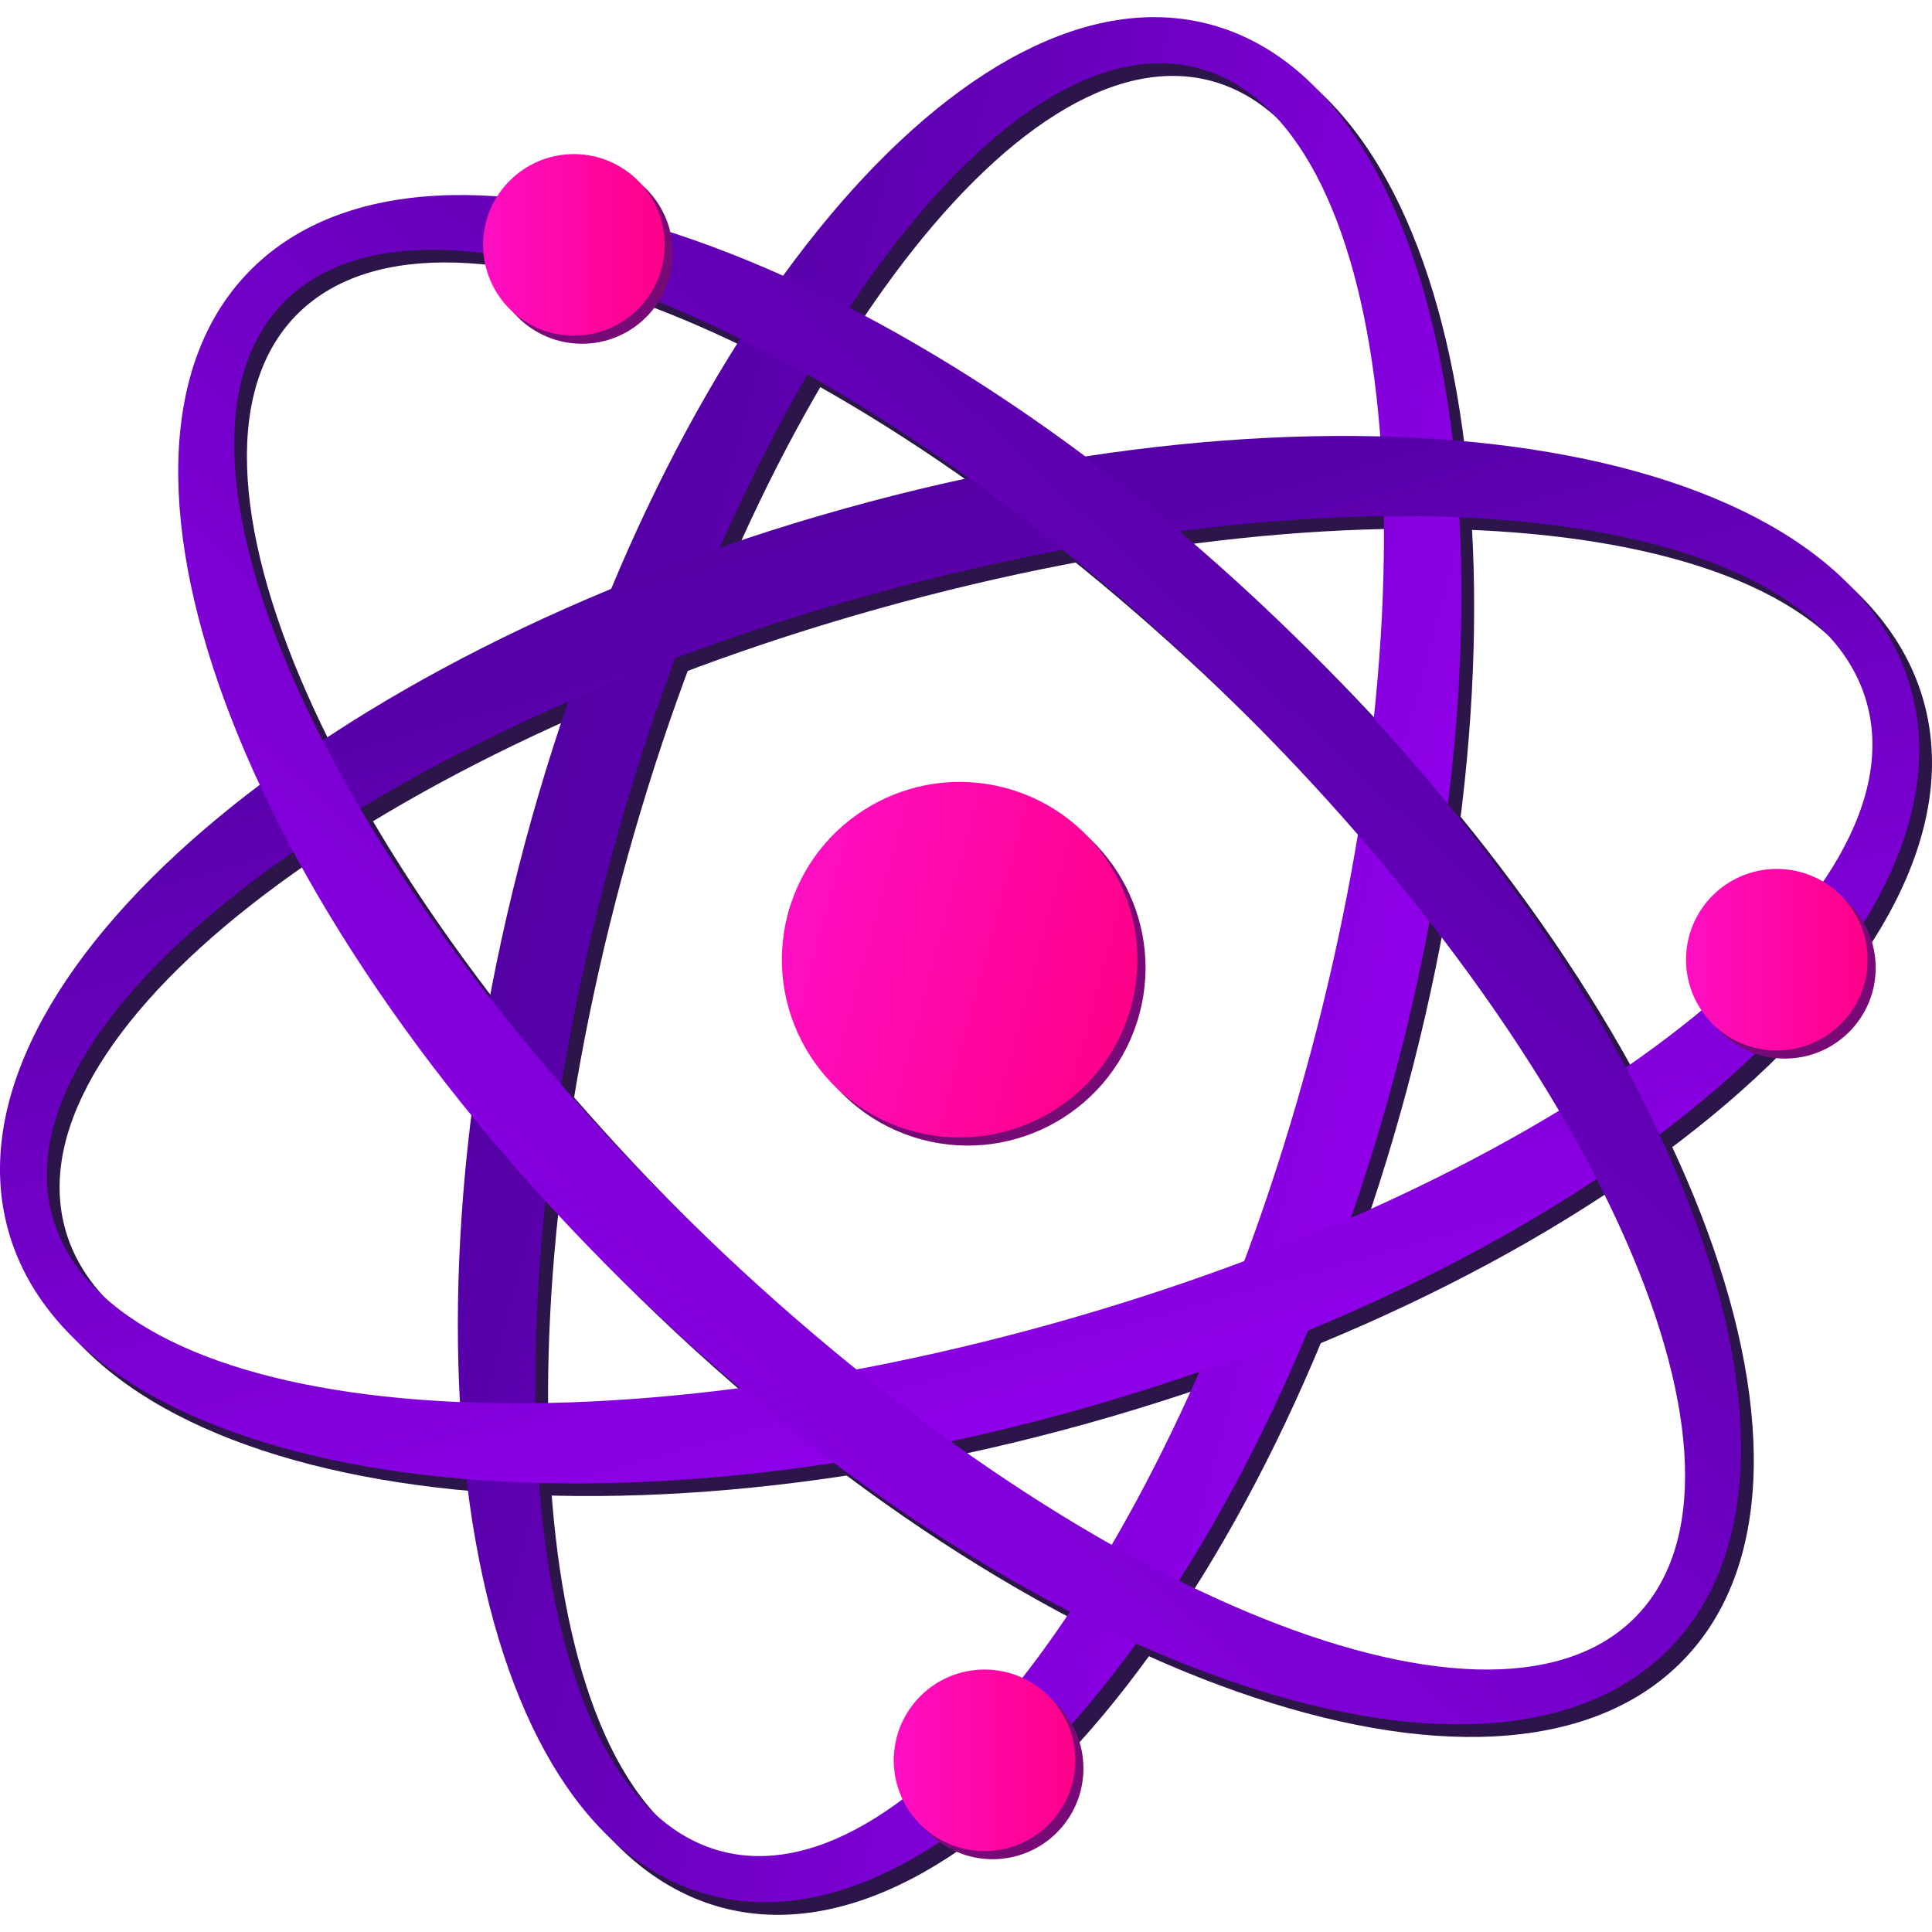
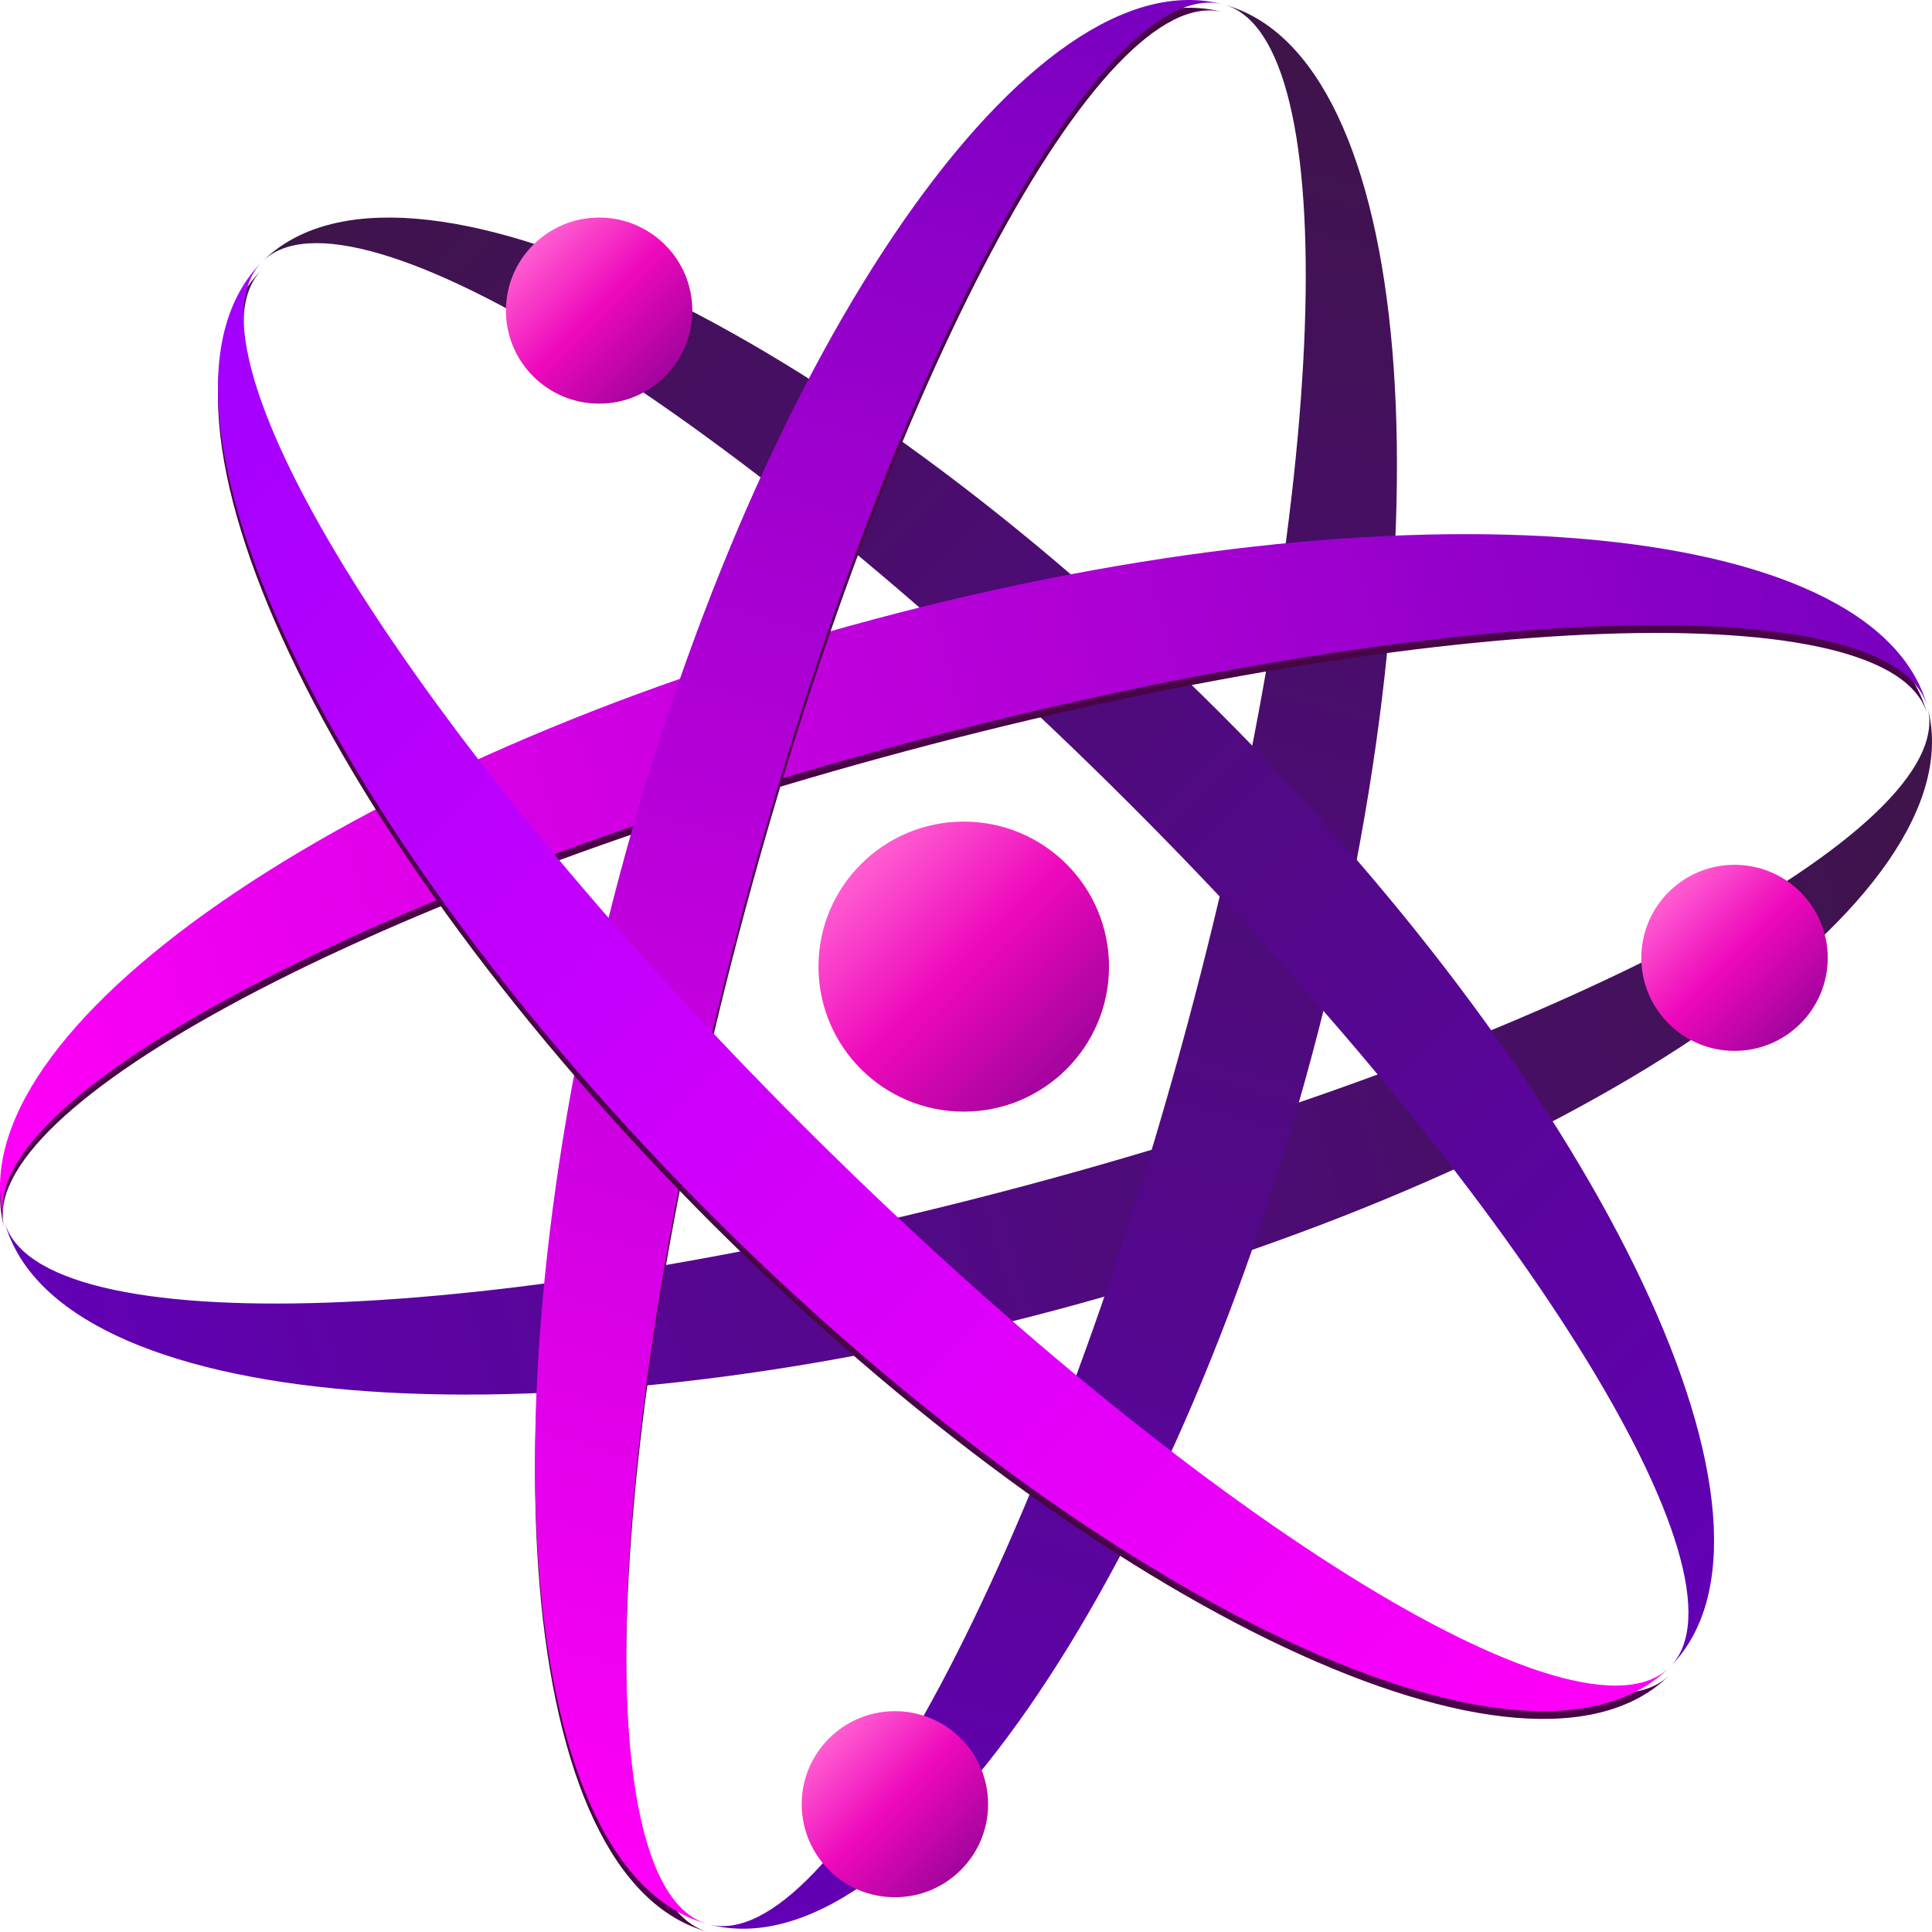
- <svg xmlns="http://www.w3.org/2000/svg" style="isolation:isolate" viewBox="0 0 512 512" width="512pt" height="512pt">
+ <svg xmlns="http://www.w3.org/2000/svg" style="isolation:isolate" viewBox="0 0 498 498" width="498pt" height="498pt">
  <defs>
-     <clipPath id="_clipPath_J7cae2L3bBxHa6kJAMHg46qjvU0e4QMe">
-       <rect width="512" height="512" />
+     <clipPath id="_clipPath_rzf5YGAekya7c8YxULJMaLhV5dkSuPKo">
+       <rect width="498" height="498" />
    </clipPath>
  </defs>
-   <g clip-path="url(#_clipPath_J7cae2L3bBxHa6kJAMHg46qjvU0e4QMe)">
-     <path d=" M 345.855 171.372 C 449.258 272.552 493.7 393.366 445.037 440.995 C 396.374 488.625 272.916 445.149 169.513 343.969 C 66.109 242.79 21.668 121.976 70.33 74.346 C 118.993 26.717 242.452 70.193 345.855 171.372 Z  M 328.813 188.052 C 427.369 284.489 475.512 393.978 436.255 432.402 C 396.997 470.826 285.11 423.726 186.554 327.29 C 87.998 230.853 39.855 121.363 79.113 82.94 C 118.37 44.516 230.257 91.615 328.813 188.052 Z " fill-rule="evenodd" fill="rgb(44,21,72)" />
-     <path d=" M 227.033 138.163 C 366.358 99.203 493.207 121.122 510.124 187.08 C 527.041 253.039 427.66 338.219 288.335 377.178 C 149.009 416.138 22.16 394.219 5.243 328.261 C -11.673 262.303 87.707 177.123 227.033 138.163 Z  M 232.957 161.261 C 365.751 124.128 484.644 137.179 498.291 190.389 C 511.938 243.599 415.205 316.947 282.411 354.08 C 149.616 391.214 30.724 378.162 17.077 324.952 C 3.429 271.742 100.162 198.395 232.957 161.261 Z " fill-rule="evenodd" fill="rgb(44,21,72)" />
-     <path d=" M 142.474 226.8 C 179.127 90.01 260.508 -7.213 324.094 9.825 C 387.68 26.863 409.546 151.751 372.893 288.541 C 336.241 425.331 254.859 522.555 191.274 505.517 C 127.688 488.479 105.821 363.59 142.474 226.8 Z  M 164.741 232.767 C 199.676 102.389 269.685 7.698 320.981 21.443 C 372.277 35.187 385.561 152.197 350.626 282.575 C 315.691 412.953 245.683 507.644 194.387 493.899 C 143.09 480.154 129.807 363.145 164.741 232.767 Z " fill-rule="evenodd" fill="rgb(44,21,72)" />
-     <linearGradient id="_lgradient_0" x1="0" y1="0.5" x2="1" y2="0.5" gradientTransform="matrix(373.039,99.956,-142.708,532.593,139.151,-61.945)" gradientUnits="userSpaceOnUse">
-       <stop offset="0%" stop-opacity="1" style="stop-color:rgb(64,0,142)" />
+   <g clip-path="url(#_clipPath_rzf5YGAekya7c8YxULJMaLhV5dkSuPKo)">
+     <rect width="498" height="498" style="fill:rgb(0,0,0)" fill-opacity="0" />
+     <linearGradient id="_lgradient_19" x1="0" y1="0.5" x2="1" y2="0.5" gradientTransform="matrix(495.677,-132.592,23.865,88.916,1.162,314.875)" gradientUnits="userSpaceOnUse">
+       <stop offset="0%" stop-opacity="1" style="stop-color:rgb(98,0,181)" />
+       <stop offset="100%" stop-opacity="1" style="stop-color:rgb(62,20,74)" />
+     </linearGradient>
+     <path d=" M 496.838 182.283 L 496.838 182.283 L 496.838 182.283 C 510.01 231.358 409.651 300.906 272.865 337.496 C 136.08 374.085 14.333 363.949 1.162 314.875 L 1.162 314.875 L 1.162 314.875 L 1.162 314.875 L 1.162 314.875 C 9.609 346.347 127.519 342.191 264.305 305.602 C 401.091 269.012 505.285 213.755 496.838 182.283 L 496.838 182.283 Z " fill="url(#_lgradient_19)" />
+     <linearGradient id="_lgradient_20" x1="0" y1="0.5" x2="1" y2="0.5" gradientTransform="matrix(132.816,-494.839,89.067,23.825,182.592,495.999)" gradientUnits="userSpaceOnUse">
+       <stop offset="0%" stop-opacity="1" style="stop-color:rgb(98,0,181)" />
+       <stop offset="100%" stop-opacity="1" style="stop-color:rgb(62,20,74)" />
+     </linearGradient>
+     <path d=" M 315.408 1.16 L 315.408 1.16 L 315.408 1.16 C 364.565 14.309 374.719 135.85 338.067 272.404 C 301.415 408.959 231.749 509.148 182.592 495.999 L 182.592 495.999 L 182.592 495.999 L 182.592 495.999 L 182.592 495.999 C 214.117 504.432 269.467 400.413 306.119 263.858 C 342.771 127.304 346.933 9.592 315.408 1.16 L 315.408 1.16 Z " fill="url(#_lgradient_20)" />
+     <linearGradient id="_lgradient_21" x1="0" y1="0.5" x2="1" y2="0.5" gradientTransform="matrix(-362.861,-362.247,65.202,-65.091,430.43,429.703)" gradientUnits="userSpaceOnUse">
+       <stop offset="0%" stop-opacity="1" style="stop-color:rgb(98,0,181)" />
+       <stop offset="100%" stop-opacity="1" style="stop-color:rgb(62,20,74)" />
+     </linearGradient>
+     <path d=" M 67.57 67.456 L 67.57 67.456 L 67.57 67.456 C 103.555 31.531 214.067 83.523 314.202 183.488 C 414.336 283.453 466.416 393.778 430.43 429.703 L 430.43 429.703 L 430.43 429.703 L 430.43 429.703 L 430.43 429.703 C 453.508 406.664 390.948 306.801 290.814 206.836 C 190.68 106.871 90.648 44.417 67.57 67.456 L 67.57 67.456 Z " fill="url(#_lgradient_21)" />
+     <path d=" M 496.838 184.285 L 496.838 184.285 L 496.838 184.285 C 483.667 135.21 361.92 125.074 225.135 161.664 C 88.349 198.254 -12.01 267.802 1.162 316.876 L 1.162 316.876 L 1.162 316.876 L 1.162 316.876 L 1.162 316.876 C -7.285 285.405 96.909 230.148 233.695 193.558 C 370.481 156.968 488.391 152.813 496.838 184.285 L 496.838 184.285 Z " fill="rgb(72,4,70)" />
+     <linearGradient id="_lgradient_22" x1="0" y1="0.5" x2="1" y2="0.5" gradientTransform="matrix(495.677,-132.592,-23.865,-88.916,1.162,314.875)" gradientUnits="userSpaceOnUse">
+       <stop offset="0%" stop-opacity="1" style="stop-color:rgb(255,0,247)" />
+       <stop offset="100%" stop-opacity="1" style="stop-color:rgb(121,0,191)" />
+     </linearGradient>
+     <path d=" M 496.838 182.283 L 496.838 182.283 L 496.838 182.283 C 483.667 133.209 361.92 123.073 225.135 159.663 C 88.349 196.253 -12.01 265.801 1.162 314.875 L 1.162 314.875 L 1.162 314.875 L 1.162 314.875 L 1.162 314.875 C -7.285 283.404 96.909 228.146 233.695 191.557 C 370.481 154.967 488.391 150.812 496.838 182.283 L 496.838 182.283 Z " fill="url(#_lgradient_22)" />
+     <path d=" M 315.408 3.161 L 315.408 3.161 L 315.408 3.161 C 266.251 -9.989 196.585 90.201 159.933 226.755 C 123.281 363.31 133.435 484.851 182.592 498 L 182.592 498 L 182.592 498 L 182.592 498 L 182.592 498 C 151.067 489.567 155.229 371.856 191.881 235.301 C 228.533 98.747 283.883 -5.272 315.408 3.161 L 315.408 3.161 Z " fill="rgb(72,4,70)" />
+     <linearGradient id="_lgradient_23" x1="0" y1="0.5" x2="1" y2="0.5" gradientTransform="matrix(132.816,-494.839,-89.067,-23.825,182.592,495.999)" gradientUnits="userSpaceOnUse">
+       <stop offset="0%" stop-opacity="1" style="stop-color:rgb(255,0,247)" />
+       <stop offset="100%" stop-opacity="1" style="stop-color:rgb(121,0,191)" />
+     </linearGradient>
+     <path d=" M 315.408 1.16 L 315.408 1.16 L 315.408 1.16 C 266.251 -11.99 196.585 88.2 159.933 224.754 C 123.281 361.309 133.435 482.849 182.592 495.999 L 182.592 495.999 L 182.592 495.999 L 182.592 495.999 L 182.592 495.999 C 151.067 487.566 155.229 369.855 191.881 233.3 C 228.533 96.746 283.883 -7.273 315.408 1.16 L 315.408 1.16 Z " fill="url(#_lgradient_23)" />
+     <path d=" M 67.57 69.457 L 67.57 69.457 L 67.57 69.457 C 31.584 105.382 83.664 215.707 183.798 315.672 C 283.933 415.637 394.445 467.629 430.43 431.704 L 430.43 431.704 L 430.43 431.704 L 430.43 431.704 L 430.43 431.704 C 407.352 454.743 307.32 392.289 207.186 292.324 C 107.052 192.359 44.492 92.495 67.57 69.457 L 67.57 69.457 Z " fill="rgb(72,4,70)" />
+     <linearGradient id="_lgradient_24" x1="0" y1="0.5" x2="1" y2="0.5" gradientTransform="matrix(-362.861,-362.247,-65.202,65.091,430.43,429.703)" gradientUnits="userSpaceOnUse">
+       <stop offset="0%" stop-opacity="1" style="stop-color:rgb(255,0,247)" />
      <stop offset="100%" stop-opacity="1" style="stop-color:rgb(162,0,255)" />
    </linearGradient>
-     <path d=" M 139.107 223.459 C 175.759 86.669 257.141 -10.555 320.726 6.483 C 384.312 23.521 406.179 148.41 369.526 285.2 C 332.873 421.99 251.492 519.213 187.906 502.175 C 124.32 485.137 102.454 360.249 139.107 223.459 Z  M 161.374 229.425 C 196.309 99.047 266.317 4.356 317.613 18.101 C 368.91 31.846 382.193 148.855 347.259 279.233 C 312.324 409.611 242.315 504.302 191.019 490.557 C 139.723 476.813 126.439 359.803 161.374 229.425 Z " fill-rule="evenodd" fill="url(#_lgradient_0)" />
-     <linearGradient id="_lgradient_1" x1="0" y1="0.5" x2="1" y2="0.5" gradientTransform="matrix(100.471,391.733,-541.028,151.289,474.595,-17.182)" gradientUnits="userSpaceOnUse">
-       <stop offset="0%" stop-opacity="1" style="stop-color:rgb(64,0,142)" />
-       <stop offset="100%" stop-opacity="1" style="stop-color:rgb(162,0,255)" />
+     <path d=" M 67.57 67.456 L 67.57 67.456 L 67.57 67.456 C 31.584 103.38 83.664 213.706 183.798 313.671 C 283.933 413.636 394.445 465.628 430.43 429.703 L 430.43 429.703 L 430.43 429.703 L 430.43 429.703 L 430.43 429.703 C 407.352 452.742 307.32 390.288 207.186 290.323 C 107.052 190.358 44.492 90.494 67.57 67.456 L 67.57 67.456 Z " fill="url(#_lgradient_24)" />
+     <linearGradient id="_lgradient_25" x1="0.146" y1="0.146" x2="0.854" y2="0.854" gradientTransform="matrix(74.889,0,0,74.762,210.975,211.778)" gradientUnits="userSpaceOnUse">
+       <stop offset="1.25%" stop-opacity="1" style="stop-color:rgb(255,92,209)" />
+       <stop offset="48.75%" stop-opacity="1" style="stop-color:rgb(238,8,188)" />
+       <stop offset="100%" stop-opacity="1" style="stop-color:rgb(162,4,157)" />
    </linearGradient>
-     <path d=" M 223.665 134.822 C 362.991 95.862 489.84 117.781 506.757 183.739 C 523.673 249.697 424.293 334.877 284.967 373.837 C 145.642 412.797 18.793 390.878 1.876 324.92 C -15.041 258.961 84.34 173.781 223.665 134.822 Z  M 229.589 157.92 C 362.384 120.786 481.276 133.838 494.923 187.048 C 508.571 240.258 411.838 313.605 279.043 350.739 C 146.249 387.872 27.356 374.821 13.709 321.611 C 0.062 268.401 96.795 195.053 229.589 157.92 Z " fill-rule="evenodd" fill="url(#_lgradient_1)" />
-     <linearGradient id="_lgradient_2" x1="0" y1="0.5" x2="1" y2="0.5" gradientTransform="matrix(-414.128,405.333,-414.184,-405.278,668.473,254.302)" gradientUnits="userSpaceOnUse">
-       <stop offset="0%" stop-opacity="1" style="stop-color:rgb(64,0,142)" />
-       <stop offset="100%" stop-opacity="1" style="stop-color:rgb(162,0,255)" />
+     <ellipse vector-effect="non-scaling-stroke" cx="248.419" cy="249.159" rx="37.444" ry="37.381" fill="url(#_lgradient_25)" />
+     <linearGradient id="_lgradient_26" x1="0.146" y1="0.146" x2="0.854" y2="0.854" gradientTransform="matrix(48.047,0,0,47.965,130.413,56.079)" gradientUnits="userSpaceOnUse">
+       <stop offset="1.25%" stop-opacity="1" style="stop-color:rgb(255,92,209)" />
+       <stop offset="48.75%" stop-opacity="1" style="stop-color:rgb(238,8,188)" />
+       <stop offset="100%" stop-opacity="1" style="stop-color:rgb(162,4,157)" />
    </linearGradient>
-     <path d=" M 342.487 168.031 C 445.891 269.21 490.332 390.024 441.67 437.654 C 393.007 485.283 269.548 441.807 166.145 340.628 C 62.742 239.448 18.3 118.634 66.963 71.005 C 115.626 23.375 239.084 66.851 342.487 168.031 Z  M 325.446 184.71 C 424.002 281.147 472.145 390.637 432.887 429.06 C 393.63 467.484 281.743 420.385 183.187 323.948 C 84.631 227.511 36.488 118.022 75.745 79.598 C 115.003 41.174 226.89 88.274 325.446 184.71 Z " fill-rule="evenodd" fill="url(#_lgradient_2)" />
-     <circle vector-effect="non-scaling-stroke" cx="263.065" cy="468.655" r="24.055" fill="rgb(119,10,119)" />
-     <circle vector-effect="non-scaling-stroke" cx="473.021" cy="256.482" r="24.055" fill="rgb(119,10,119)" />
-     <circle vector-effect="non-scaling-stroke" cx="154.234" cy="67.047" r="24.055" fill="rgb(119,10,119)" />
-     <path d=" M 210.966 244.289 C 217.695 219.175 243.547 204.249 268.661 210.979 C 293.775 217.708 308.701 243.56 301.972 268.674 C 295.242 293.788 269.39 308.714 244.276 301.985 C 219.162 295.255 204.236 269.403 210.966 244.289 Z " fill="rgb(119,10,119)" />
-     <linearGradient id="_lgradient_3" x1="1" y1="0.5" x2="0" y2="0.5" gradientTransform="matrix(91.006,24.385,-24.385,91.006,221.006,196.634)" gradientUnits="userSpaceOnUse">
-       <stop offset="0%" stop-opacity="1" style="stop-color:rgb(255,0,136)" />
-       <stop offset="100%" stop-opacity="1" style="stop-color:rgb(255,15,195)" />
-       <stop offset="100%" stop-opacity="1" style="stop-color:rgb(189,12,145)" />
+     <ellipse vector-effect="non-scaling-stroke" cx="154.437" cy="80.062" rx="24.023" ry="23.983" fill="url(#_lgradient_26)" />
+     <linearGradient id="_lgradient_27" x1="0.146" y1="0.146" x2="0.854" y2="0.854" gradientTransform="matrix(48.047,0,0,47.965,423.076,222.915)" gradientUnits="userSpaceOnUse">
+       <stop offset="1.25%" stop-opacity="1" style="stop-color:rgb(255,92,209)" />
+       <stop offset="48.75%" stop-opacity="1" style="stop-color:rgb(238,8,188)" />
+       <stop offset="100%" stop-opacity="1" style="stop-color:rgb(162,4,157)" />
    </linearGradient>
-     <path d=" M 208.813 242.137 C 215.543 217.023 241.395 202.097 266.509 208.826 C 291.623 215.555 306.549 241.408 299.819 266.522 C 293.09 291.635 267.238 306.561 242.124 299.832 C 217.01 293.103 202.084 267.251 208.813 242.137 Z " fill="url(#_lgradient_3)" />
-     <linearGradient id="_lgradient_4" x1="1" y1="0.5" x2="0" y2="0.5" gradientTransform="matrix(48.11,0,0,48.11,128.026,40.839)" gradientUnits="userSpaceOnUse">
-       <stop offset="0%" stop-opacity="1" style="stop-color:rgb(255,0,136)" />
-       <stop offset="100%" stop-opacity="1" style="stop-color:rgb(255,15,195)" />
-       <stop offset="100%" stop-opacity="1" style="stop-color:rgb(189,12,145)" />
+     <ellipse vector-effect="non-scaling-stroke" cx="447.099" cy="246.897" rx="24.023" ry="23.983" fill="url(#_lgradient_27)" />
+     <linearGradient id="_lgradient_28" x1="0.146" y1="0.146" x2="0.854" y2="0.854" gradientTransform="matrix(48.047,0,0,47.965,206.651,441.08)" gradientUnits="userSpaceOnUse">
+       <stop offset="1.25%" stop-opacity="1" style="stop-color:rgb(255,92,209)" />
+       <stop offset="48.75%" stop-opacity="1" style="stop-color:rgb(238,8,188)" />
+       <stop offset="100%" stop-opacity="1" style="stop-color:rgb(162,4,157)" />
    </linearGradient>
-     <circle vector-effect="non-scaling-stroke" cx="152.082" cy="64.894" r="24.055" fill="url(#_lgradient_4)" />
-     <linearGradient id="_lgradient_5" x1="1" y1="0.5" x2="0" y2="0.5" gradientTransform="matrix(48.11,0,0,48.11,446.813,230.274)" gradientUnits="userSpaceOnUse">
-       <stop offset="0%" stop-opacity="1" style="stop-color:rgb(255,0,136)" />
-       <stop offset="100%" stop-opacity="1" style="stop-color:rgb(255,15,195)" />
-       <stop offset="100%" stop-opacity="1" style="stop-color:rgb(189,12,145)" />
-     </linearGradient>
-     <circle vector-effect="non-scaling-stroke" cx="470.868" cy="254.329" r="24.055" fill="url(#_lgradient_5)" />
-     <linearGradient id="_lgradient_6" x1="1" y1="0.5" x2="0" y2="0.5" gradientTransform="matrix(48.11,0,0,48.11,236.857,442.447)" gradientUnits="userSpaceOnUse">
-       <stop offset="0%" stop-opacity="1" style="stop-color:rgb(255,0,136)" />
-       <stop offset="100%" stop-opacity="1" style="stop-color:rgb(255,15,195)" />
-       <stop offset="100%" stop-opacity="1" style="stop-color:rgb(189,12,145)" />
-     </linearGradient>
-     <circle vector-effect="non-scaling-stroke" cx="260.912" cy="466.502" r="24.055" fill="url(#_lgradient_6)" />
+     <ellipse vector-effect="non-scaling-stroke" cx="230.675" cy="465.062" rx="24.023" ry="23.983" fill="url(#_lgradient_28)" />
+     <ellipse vector-effect="non-scaling-stroke" cx="230.675" cy="465.062" rx="24.023" ry="23.983" fill="none" />
  </g>
</svg>
